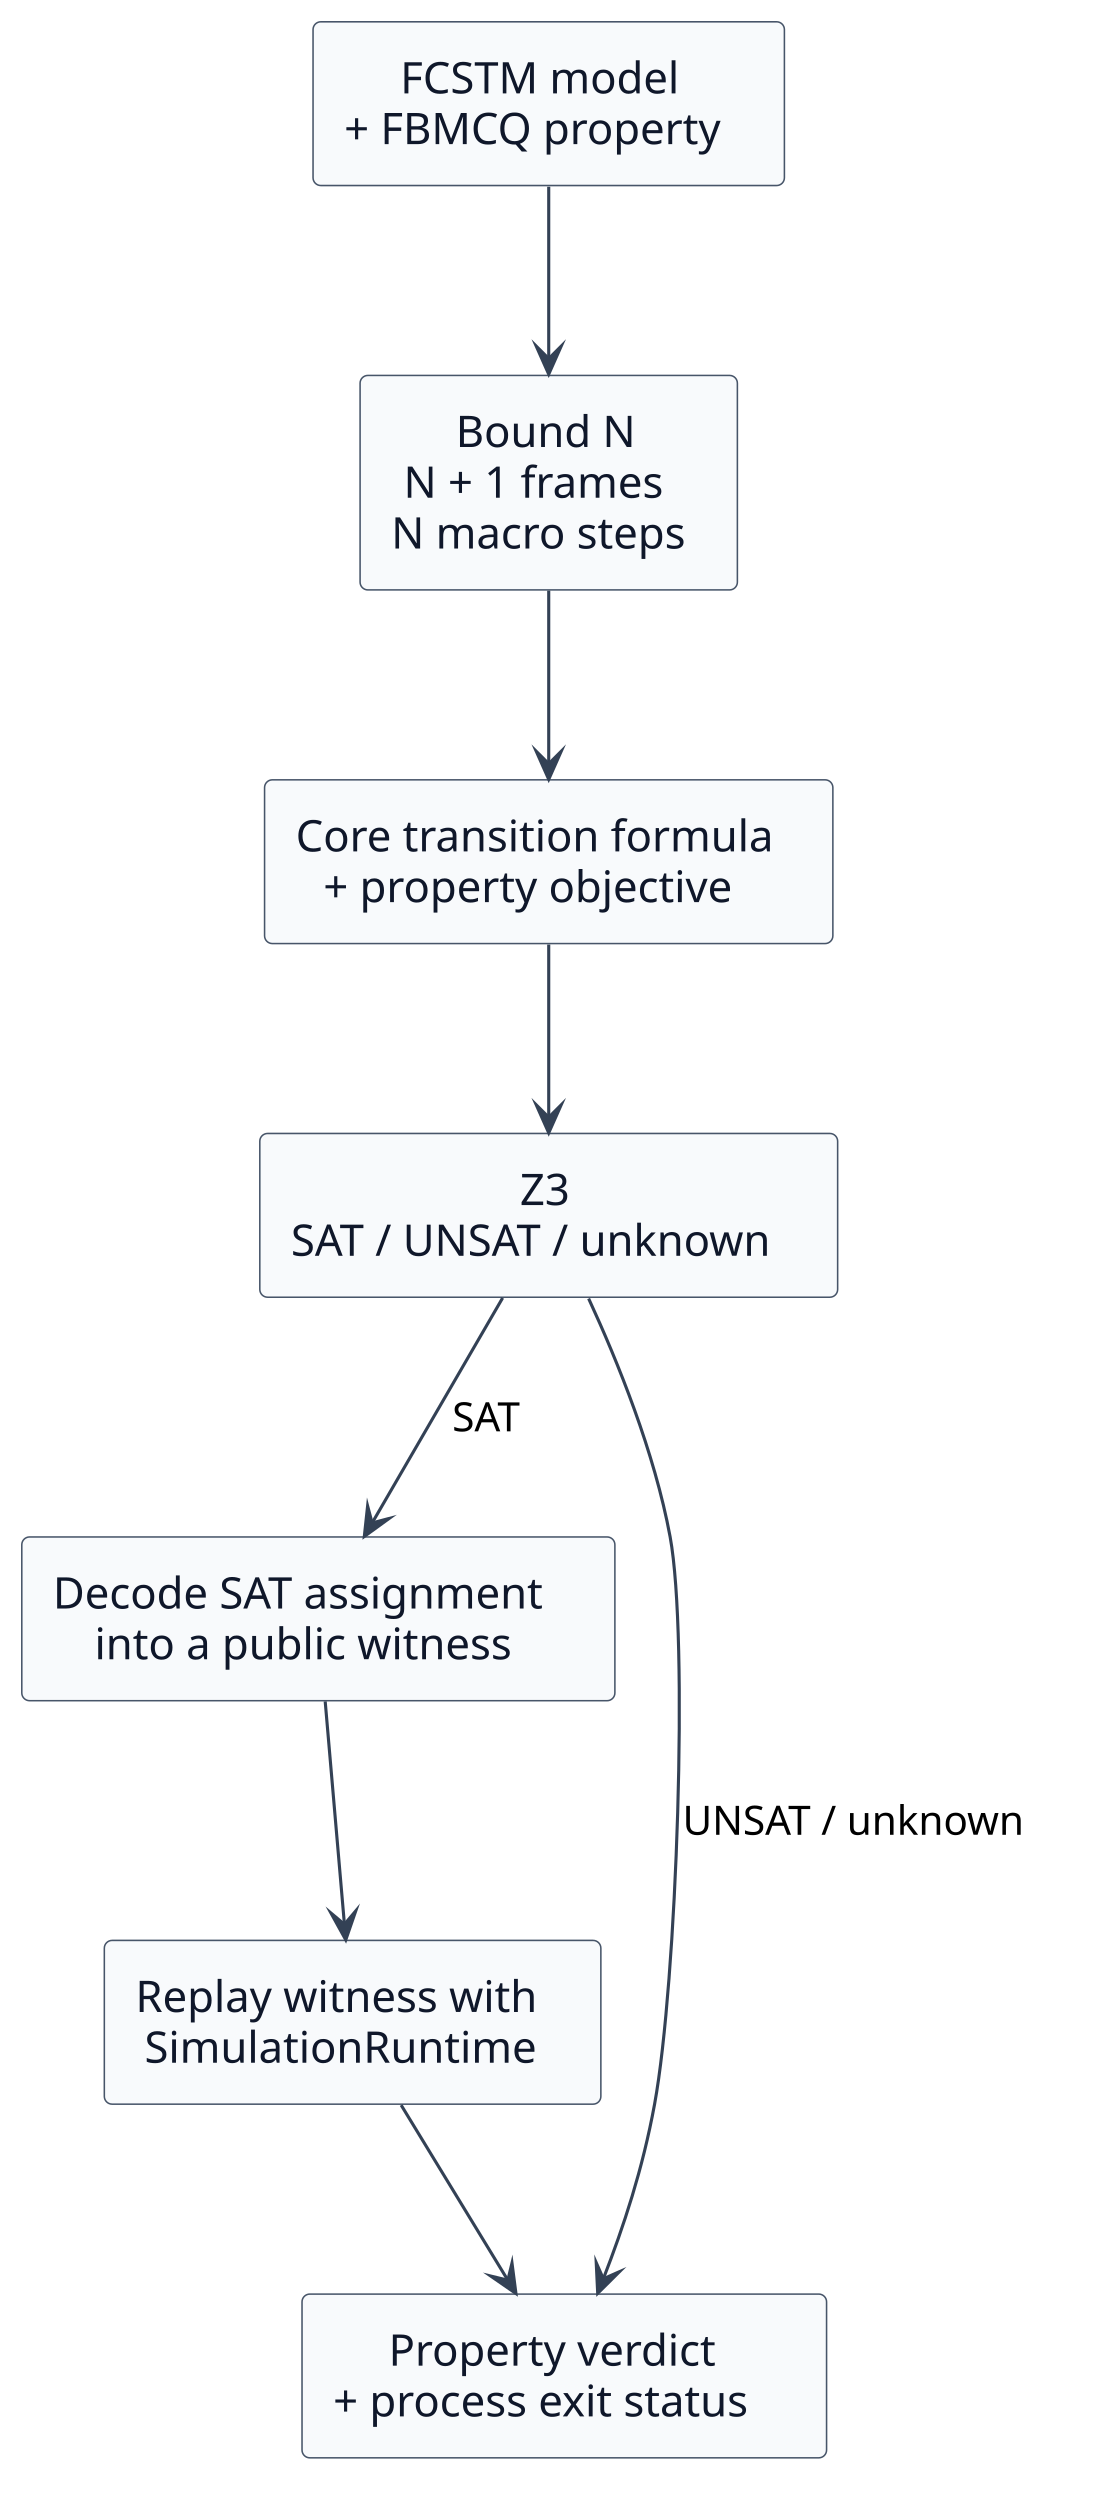
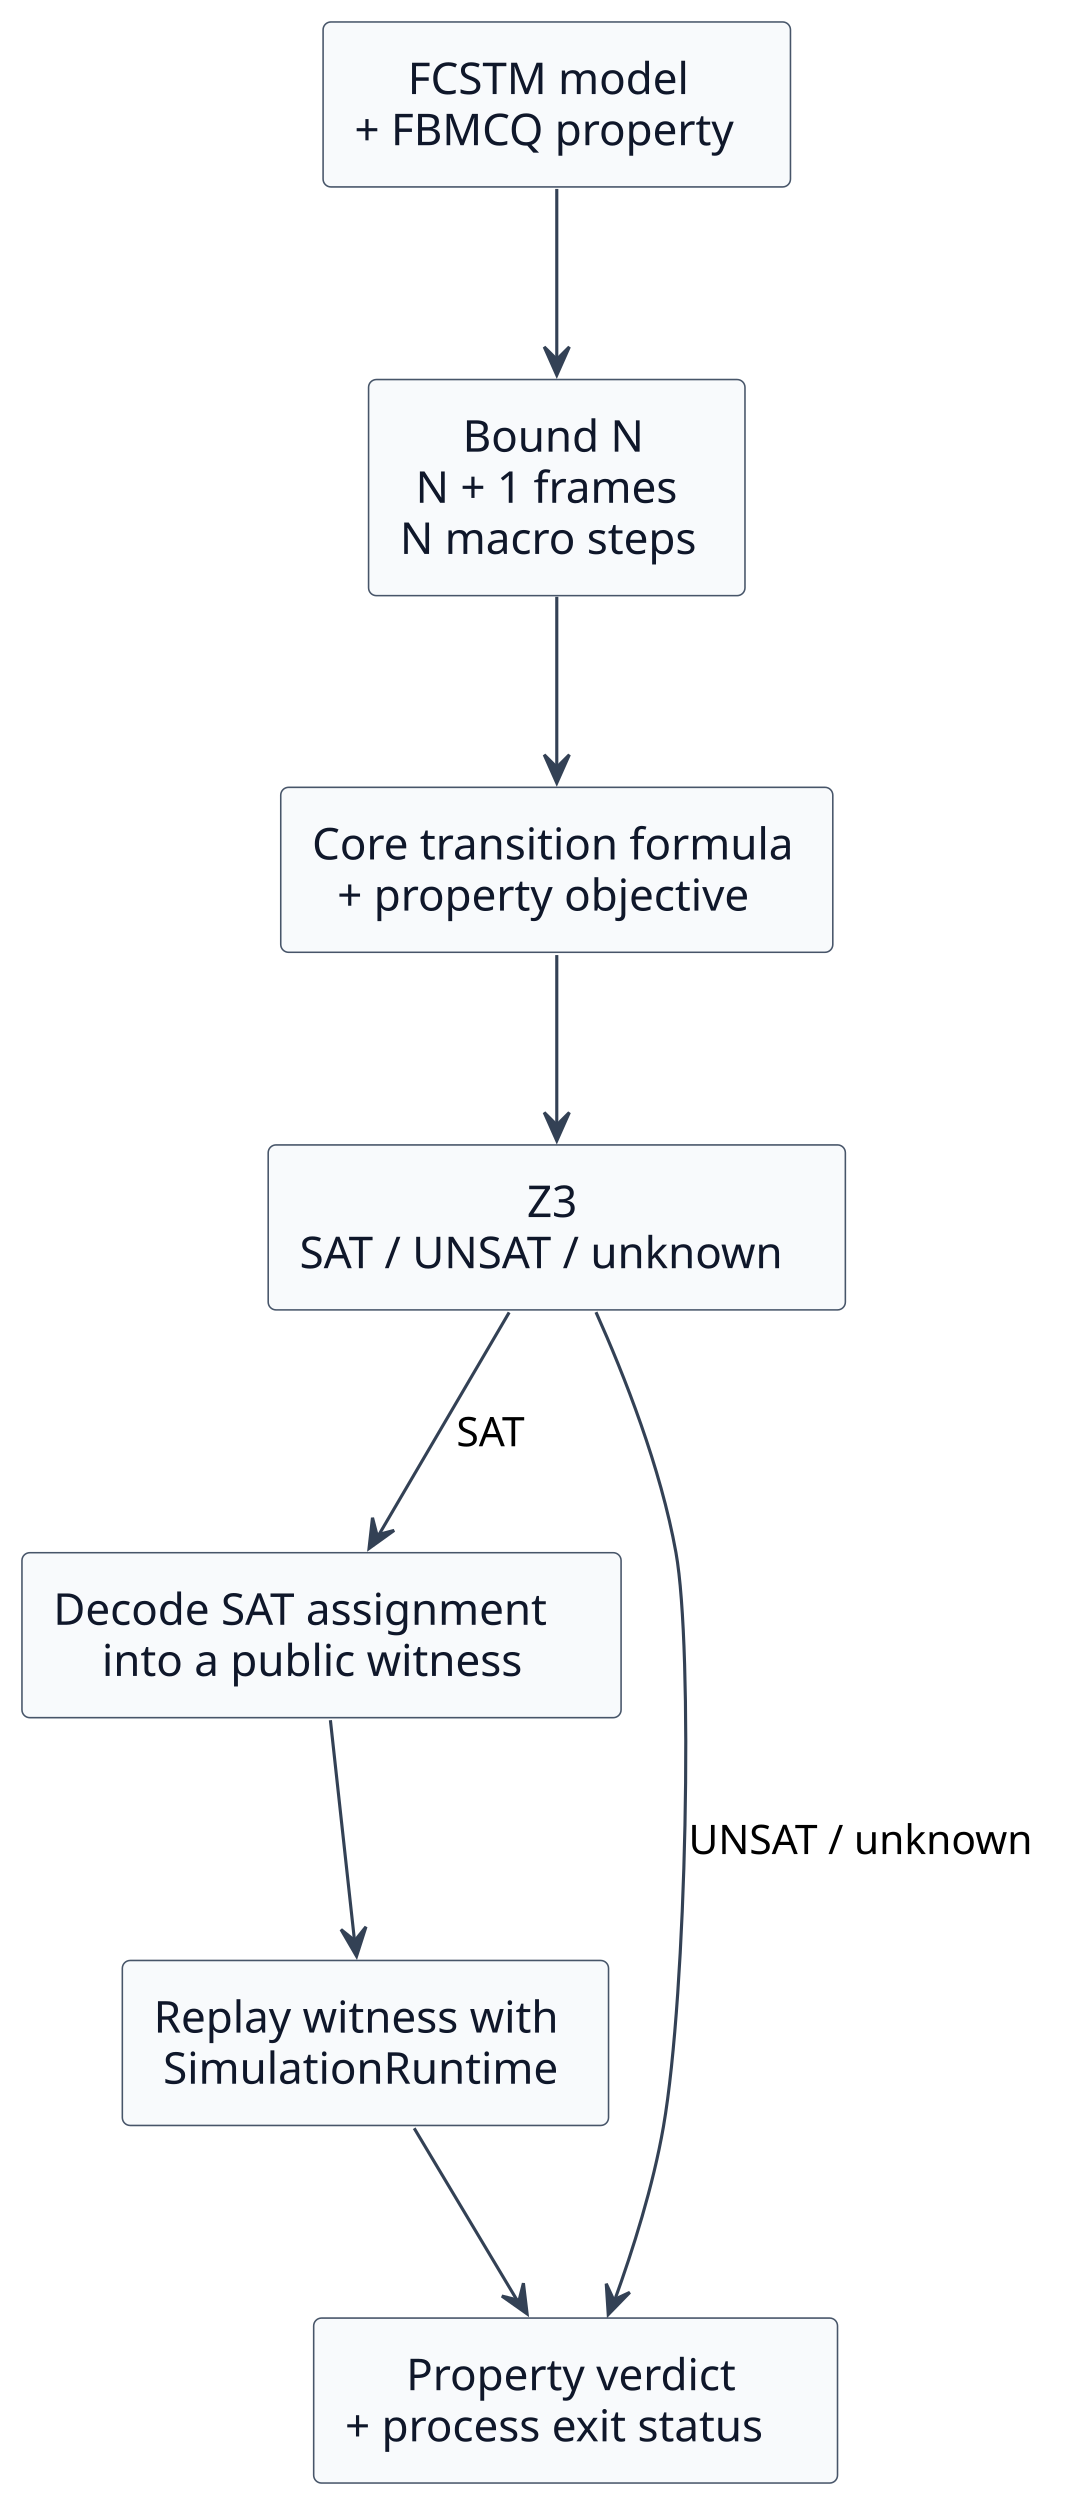
- <svg xmlns="http://www.w3.org/2000/svg" version="1.1" data-diagram-type="DESCRIPTION" style="width:351px;height:803px;" width="351px" height="803px" viewBox="0 0 351 803" zoomAndPan="magnify" preserveAspectRatio="none" contentStyleType="text/css">
+ <svg xmlns="http://www.w3.org/2000/svg" contentStyleType="text/css" height="797px" preserveAspectRatio="none" style="width:340px;height:797px;" version="1.1" viewBox="0 0 340 797" width="340px" zoomAndPan="magnify">
  <defs />
-   <g font-family="sans-serif" lengthAdjust="spacing">
-     <g class="entity" data-qualified-name="input" id="ent0001" data-source-line="11">
-       <rect x="100.55" y="7" width="151.4" height="52.594" fill="#F8FAFC" style="stroke:#475569;stroke-width:0.5;" rx="2.5" ry="2.5" />
-       <text x="128.556" y="29.995" fill="#0F172A" font-size="14" textLength="95.389">FCSTM model</text>
-       <text x="110.55" y="46.292" fill="#0F172A" font-size="14" textLength="131.4">+ FBMCQ property</text>
+   <g>
+     <g id="elem_input">
+       <rect fill="#F8FAFC" height="52.594" rx="2.5" ry="2.5" style="stroke:#475569;stroke-width:0.5;" width="149" x="103" y="7" />
+       <text fill="#0F172A" font-family="sans-serif" font-size="14" lengthAdjust="spacing" textLength="95" x="130" y="29.995">FCSTM model</text>
+       <text fill="#0F172A" font-family="sans-serif" font-size="14" lengthAdjust="spacing" textLength="129" x="113" y="46.292">+ FBMCQ property</text>
    </g>
-     <g class="entity" data-qualified-name="horizon" id="ent0002" data-source-line="12">
-       <rect x="115.66" y="120.59" width="121.186" height="68.891" fill="#F8FAFC" style="stroke:#475569;stroke-width:0.5;" rx="2.5" ry="2.5" />
-       <text x="146.39" y="143.585" fill="#0F172A" font-size="14" textLength="59.726">Bound N</text>
-       <text x="129.618" y="159.882" fill="#0F172A" font-size="14" textLength="93.27">N + 1 frames</text>
-       <text x="125.66" y="176.179" fill="#0F172A" font-size="14" textLength="101.186">N macro steps</text>
+     <g id="elem_horizon">
+       <rect fill="#F8FAFC" height="68.891" rx="2.5" ry="2.5" style="stroke:#475569;stroke-width:0.5;" width="120" x="117.5" y="121" />
+       <text fill="#0F172A" font-family="sans-serif" font-size="14" lengthAdjust="spacing" textLength="60" x="147.5" y="143.995">Bound N</text>
+       <text fill="#0F172A" font-family="sans-serif" font-size="14" lengthAdjust="spacing" textLength="90" x="132.5" y="160.292">N + 1 frames</text>
+       <text fill="#0F172A" font-family="sans-serif" font-size="14" lengthAdjust="spacing" textLength="100" x="127.5" y="176.589">N macro steps</text>
    </g>
-     <g class="entity" data-qualified-name="formula" id="ent0003" data-source-line="13">
-       <rect x="84.98" y="250.48" width="182.538" height="52.594" fill="#F8FAFC" style="stroke:#475569;stroke-width:0.5;" rx="2.5" ry="2.5" />
-       <text x="94.98" y="273.475" fill="#0F172A" font-size="14" textLength="162.538">Core transition formula</text>
-       <text x="103.85" y="289.772" fill="#0F172A" font-size="14" textLength="144.799">+ property objective</text>
+     <g id="elem_formula">
+       <rect fill="#F8FAFC" height="52.594" rx="2.5" ry="2.5" style="stroke:#475569;stroke-width:0.5;" width="176" x="89.5" y="251" />
+       <text fill="#0F172A" font-family="sans-serif" font-size="14" lengthAdjust="spacing" textLength="156" x="99.5" y="273.995">Core transition formula</text>
+       <text fill="#0F172A" font-family="sans-serif" font-size="14" lengthAdjust="spacing" textLength="140" x="107.5" y="290.292">+ property objective</text>
    </g>
-     <g class="entity" data-qualified-name="solver" id="ent0004" data-source-line="14">
-       <rect x="83.45" y="364.07" width="185.601" height="52.594" fill="#F8FAFC" style="stroke:#475569;stroke-width:0.5;" rx="2.5" ry="2.5" />
-       <text x="167.001" y="387.065" fill="#0F172A" font-size="14" textLength="18.498">Z3</text>
-       <text x="93.45" y="403.362" fill="#0F172A" font-size="14" textLength="165.601">SAT / UNSAT / unknown</text>
+     <g id="elem_solver">
+       <rect fill="#F8FAFC" height="52.594" rx="2.5" ry="2.5" style="stroke:#475569;stroke-width:0.5;" width="184" x="85.5" y="365" />
+       <text fill="#0F172A" font-family="sans-serif" font-size="14" lengthAdjust="spacing" textLength="19" x="168" y="387.995">Z3</text>
+       <text fill="#0F172A" font-family="sans-serif" font-size="14" lengthAdjust="spacing" textLength="164" x="95.5" y="404.292">SAT / UNSAT / unknown</text>
    </g>
-     <g class="entity" data-qualified-name="decode" id="ent0005" data-source-line="15">
-       <rect x="7" y="493.67" width="190.502" height="52.594" fill="#F8FAFC" style="stroke:#475569;stroke-width:0.5;" rx="2.5" ry="2.5" />
-       <text x="17" y="516.665" fill="#0F172A" font-size="14" textLength="170.502">Decode SAT assignment</text>
-       <text x="30.364" y="532.962" fill="#0F172A" font-size="14" textLength="143.773">into a public witness</text>
+     <g id="elem_decode">
+       <rect fill="#F8FAFC" height="52.594" rx="2.5" ry="2.5" style="stroke:#475569;stroke-width:0.5;" width="191" x="7" y="495" />
+       <text fill="#0F172A" font-family="sans-serif" font-size="14" lengthAdjust="spacing" textLength="171" x="17" y="517.995">Decode SAT assignment</text>
+       <text fill="#0F172A" font-family="sans-serif" font-size="14" lengthAdjust="spacing" textLength="140" x="32.5" y="534.292">into a public witness</text>
    </g>
-     <g class="entity" data-qualified-name="replay" id="ent0006" data-source-line="16">
-       <rect x="33.51" y="623.26" width="159.487" height="52.594" fill="#F8FAFC" style="stroke:#475569;stroke-width:0.5;" rx="2.5" ry="2.5" />
-       <text x="43.51" y="646.255" fill="#0F172A" font-size="14" textLength="139.487">Replay witness with</text>
-       <text x="46.415" y="662.552" fill="#0F172A" font-size="14" textLength="133.677">SimulationRuntime</text>
+     <g id="elem_replay">
+       <rect fill="#F8FAFC" height="52.594" rx="2.5" ry="2.5" style="stroke:#475569;stroke-width:0.5;" width="155" x="39" y="625" />
+       <text fill="#0F172A" font-family="sans-serif" font-size="14" lengthAdjust="spacing" textLength="135" x="49" y="647.995">Replay witness with</text>
+       <text fill="#0F172A" font-family="sans-serif" font-size="14" lengthAdjust="spacing" textLength="129" x="52" y="664.292">SimulationRuntime</text>
    </g>
-     <g class="entity" data-qualified-name="verdict" id="ent0007" data-source-line="17">
-       <rect x="97.01" y="736.86" width="168.483" height="52.594" fill="#F8FAFC" style="stroke:#475569;stroke-width:0.5;" rx="2.5" ry="2.5" />
-       <text x="124.821" y="759.855" fill="#0F172A" font-size="14" textLength="112.861">Property verdict</text>
-       <text x="107.01" y="776.152" fill="#0F172A" font-size="14" textLength="148.483">+ process exit status</text>
+     <g id="elem_verdict">
+       <rect fill="#F8FAFC" height="52.594" rx="2.5" ry="2.5" style="stroke:#475569;stroke-width:0.5;" width="167" x="100" y="739" />
+       <text fill="#0F172A" font-family="sans-serif" font-size="14" lengthAdjust="spacing" textLength="108" x="129.5" y="761.995">Property verdict</text>
+       <text fill="#0F172A" font-family="sans-serif" font-size="14" lengthAdjust="spacing" textLength="147" x="110" y="778.292">+ process exit status</text>
    </g>
-     <g class="link" data-entity-1="ent0001" data-entity-2="ent0002" id="lnk8" data-source-line="19" data-link-type="dependency">
-       <path d="M176.25,59.98 C176.25,77.57 176.25,96.09 176.25,115.2" style="stroke:#334155;stroke-width:1;" fill="none" id="input-to-horizon" />
-       <polygon points="176.25,120.2,180.25,111.2,176.25,115.2,172.25,111.2,176.25,120.2" fill="#334155" style="stroke:#334155;stroke-width:1;stroke-linejoin:miter;stroke-miterlimit:10;" />
+     <g id="link_input_horizon">
+       <path d="M177.5,60.24 C177.5,76.08 177.5,96.71 177.5,114.63 " fill="none" id="input-to-horizon" style="stroke:#334155;stroke-width:1.0;" />
+       <polygon fill="#334155" points="177.5,119.59,181.5,110.59,177.5,114.59,173.5,110.59,177.5,119.59" style="stroke:#334155;stroke-width:1.0;" />
    </g>
-     <g class="link" data-entity-1="ent0002" data-entity-2="ent0003" id="lnk9" data-source-line="20" data-link-type="dependency">
-       <path d="M176.25,189.71 C176.25,208.94 176.25,227.66 176.25,245.33" style="stroke:#334155;stroke-width:1;" fill="none" id="horizon-to-formula" />
-       <polygon points="176.25,250.33,180.25,241.33,176.25,245.33,172.25,241.33,176.25,250.33" fill="#334155" style="stroke:#334155;stroke-width:1;stroke-linejoin:miter;stroke-miterlimit:10;" />
+     <g id="link_horizon_formula">
+       <path d="M177.5,190.25 C177.5,207.29 177.5,227.85 177.5,244.62 " fill="none" id="horizon-to-formula" style="stroke:#334155;stroke-width:1.0;" />
+       <polygon fill="#334155" points="177.5,249.61,181.5,240.61,177.5,244.61,173.5,240.61,177.5,249.61" style="stroke:#334155;stroke-width:1.0;" />
    </g>
-     <g class="link" data-entity-1="ent0003" data-entity-2="ent0004" id="lnk10" data-source-line="21" data-link-type="dependency">
-       <path d="M176.25,303.38 C176.25,321.53 176.25,340.77 176.25,358.89" style="stroke:#334155;stroke-width:1;" fill="none" id="formula-to-solver" />
-       <polygon points="176.25,363.89,180.25,354.89,176.25,358.89,172.25,354.89,176.25,363.89" fill="#334155" style="stroke:#334155;stroke-width:1;stroke-linejoin:miter;stroke-miterlimit:10;" />
+     <g id="link_formula_solver">
+       <path d="M177.5,304.48 C177.5,320.73 177.5,341.78 177.5,358.99 " fill="none" id="formula-to-solver" style="stroke:#334155;stroke-width:1.0;" />
+       <polygon fill="#334155" points="177.5,363.66,181.5,354.66,177.5,358.66,173.5,354.66,177.5,363.66" style="stroke:#334155;stroke-width:1.0;" />
    </g>
-     <g class="link" data-entity-1="ent0004" data-entity-2="ent0005" id="lnk11" data-source-line="22" data-link-type="dependency">
-       <path d="M161.45,416.89 C148.55,439.14 132.429,466.935 119.529,489.175" style="stroke:#334155;stroke-width:1;" fill="none" id="solver-to-decode" />
-       <polygon points="117.02,493.5,124.996,487.722,119.529,489.175,118.076,483.708,117.02,493.5" fill="#334155" style="stroke:#334155;stroke-width:1;stroke-linejoin:miter;stroke-miterlimit:10;" />
-       <text x="145.25" y="459.737" fill="#000" font-size="13" textLength="25.086">SAT</text>
+     <g id="link_solver_decode">
+       <path d="M162.32,418.4 C150.28,438.96 133.4,467.77 120.64,489.54 " fill="none" id="solver-to-decode" style="stroke:#334155;stroke-width:1.0;" />
+       <polygon fill="#334155" points="117.65,493.64,125.652,487.898,120.178,489.326,118.75,483.853,117.65,493.64" style="stroke:#334155;stroke-width:1.0;" />
+       <text fill="#000000" font-family="sans-serif" font-size="13" lengthAdjust="spacing" textLength="25" x="145.5" y="461.067">SAT</text>
    </g>
-     <g class="link" data-entity-1="ent0005" data-entity-2="ent0006" id="lnk12" data-source-line="23" data-link-type="dependency">
-       <path d="M104.45,546.48 C106.37,568.73 108.71,595.869 110.63,618.109" style="stroke:#334155;stroke-width:1;" fill="none" id="decode-to-replay" />
-       <polygon points="111.06,623.09,114.271,613.779,110.63,618.109,106.301,614.467,111.06,623.09" fill="#334155" style="stroke:#334155;stroke-width:1;stroke-linejoin:miter;stroke-miterlimit:10;" />
+     <g id="link_decode_replay">
+       <path d="M105.33,548.4 C107.55,568.7 110.65,597.04 113.02,618.71 " fill="none" id="decode-to-replay" style="stroke:#334155;stroke-width:1.0;" />
+       <polygon fill="#334155" points="113.67,623.64,116.669,614.259,113.127,618.669,108.717,615.127,113.67,623.64" style="stroke:#334155;stroke-width:1.0;" />
    </g>
-     <g class="link" data-entity-1="ent0006" data-entity-2="ent0007" id="lnk13" data-source-line="24" data-link-type="dependency">
-       <path d="M128.85,676.16 C139.91,694.31 152.078,714.28 163.118,732.4" style="stroke:#334155;stroke-width:1;" fill="none" id="replay-to-verdict" />
-       <polygon points="165.72,736.67,164.453,726.903,163.118,732.4,157.621,731.065,165.72,736.67" fill="#334155" style="stroke:#334155;stroke-width:1;stroke-linejoin:miter;stroke-miterlimit:10;" />
+     <g id="link_replay_verdict">
+       <path d="M132.04,678.48 C141.93,695.02 154.79,716.51 165.18,733.88 " fill="none" id="replay-to-verdict" style="stroke:#334155;stroke-width:1.0;" />
+       <polygon fill="#334155" points="168.04,737.66,166.863,727.882,165.478,733.366,159.994,731.981,168.04,737.66" style="stroke:#334155;stroke-width:1.0;" />
    </g>
-     <g class="link" data-entity-1="ent0004" data-entity-2="ent0007" id="lnk14" data-source-line="25" data-link-type="dependency">
-       <path d="M189.07,417.1 C198.41,437.35 210.26,466.56 215.25,493.67 C221.22,526.08 217.4,636.87 210.25,675.86 C206.4,696.84 200.36,715.029 193.79,731.949" style="stroke:#334155;stroke-width:1;" fill="none" id="solver-to-verdict" />
-       <polygon points="191.98,736.61,198.966,729.668,193.79,731.949,191.509,726.772,191.98,736.61" fill="#334155" style="stroke:#334155;stroke-width:1;stroke-linejoin:miter;stroke-miterlimit:10;" />
-       <text x="219.25" y="589.327" fill="#000" font-size="13" textLength="116.042">UNSAT / unknown</text>
+     <g id="link_solver_verdict">
+       <path d="M190,418.32 C199.1,438.63 210.64,467.91 215.5,495 C221.01,525.72 218.97,635 211.5,678 C208.23,696.86 201.77,717.27 195.88,733.52 " fill="none" id="solver-to-verdict" style="stroke:#334155;stroke-width:1.0;" />
+       <polygon fill="#334155" points="193.91,737.87,200.778,730.811,195.641,733.179,193.272,728.042,193.91,737.87" style="stroke:#334155;stroke-width:1.0;" />
+       <text fill="#000000" font-family="sans-serif" font-size="13" lengthAdjust="spacing" textLength="113" x="219.5" y="591.067">UNSAT / unknown</text>
    </g>
  </g>
</svg>
